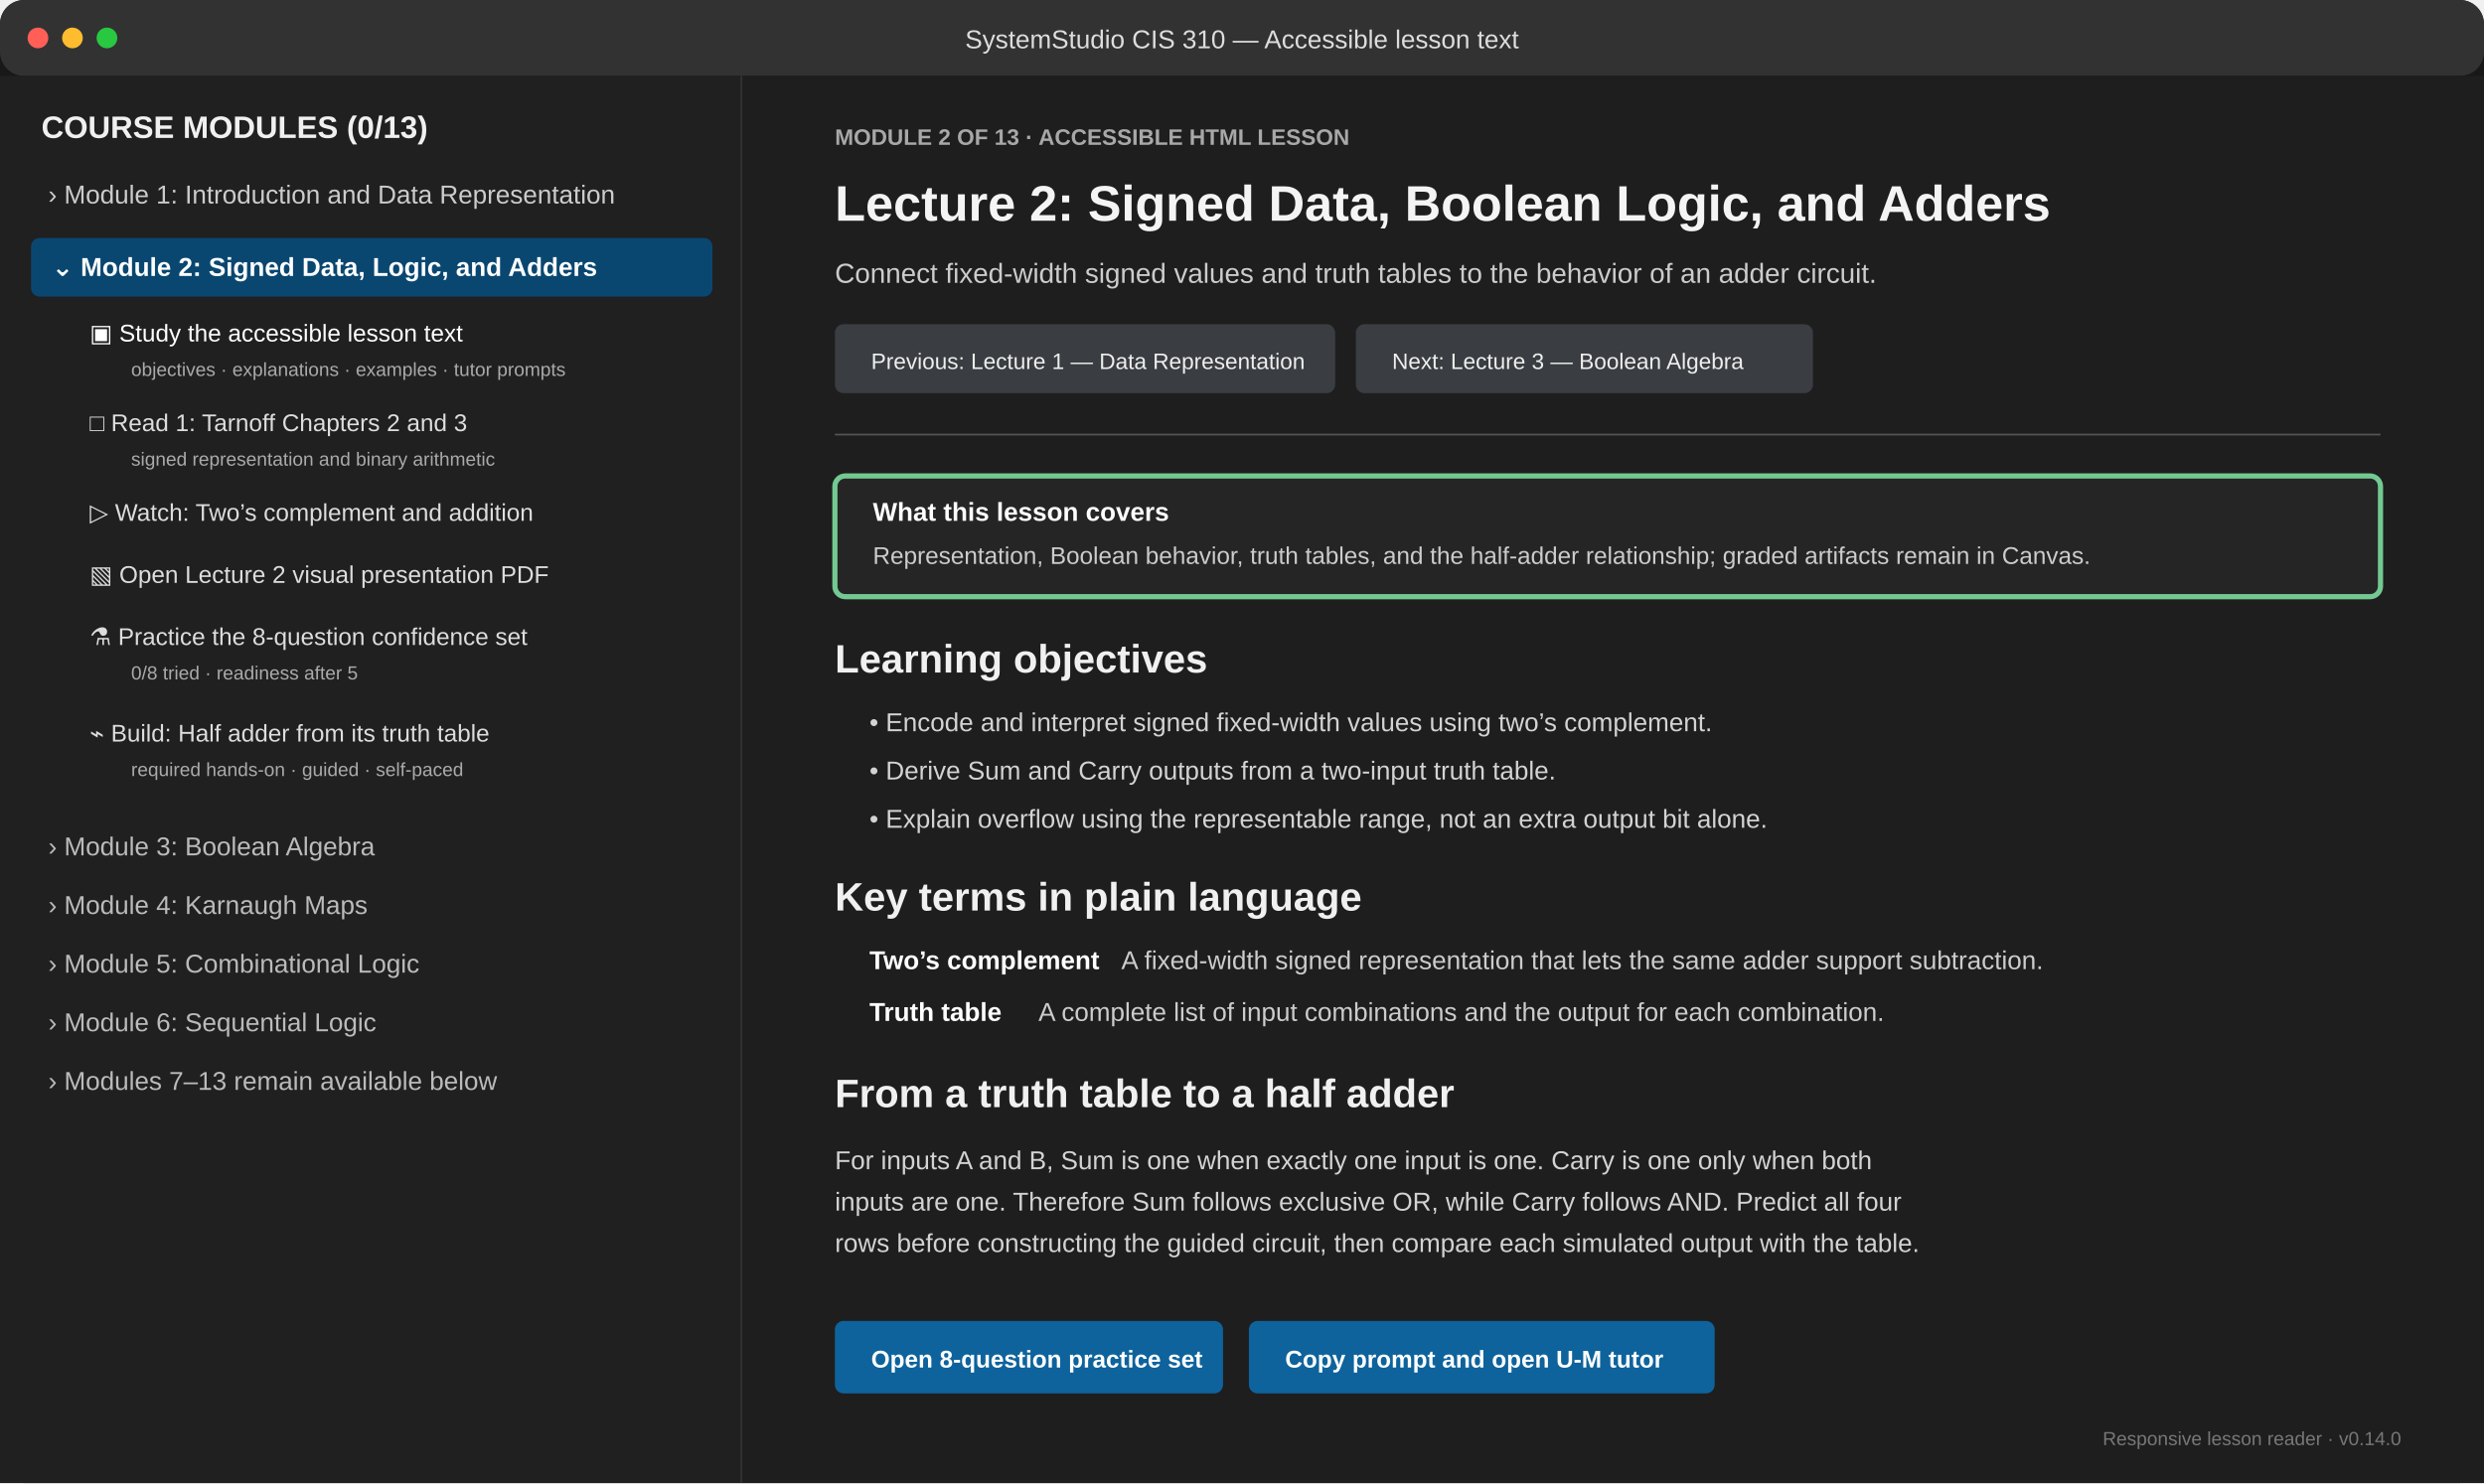
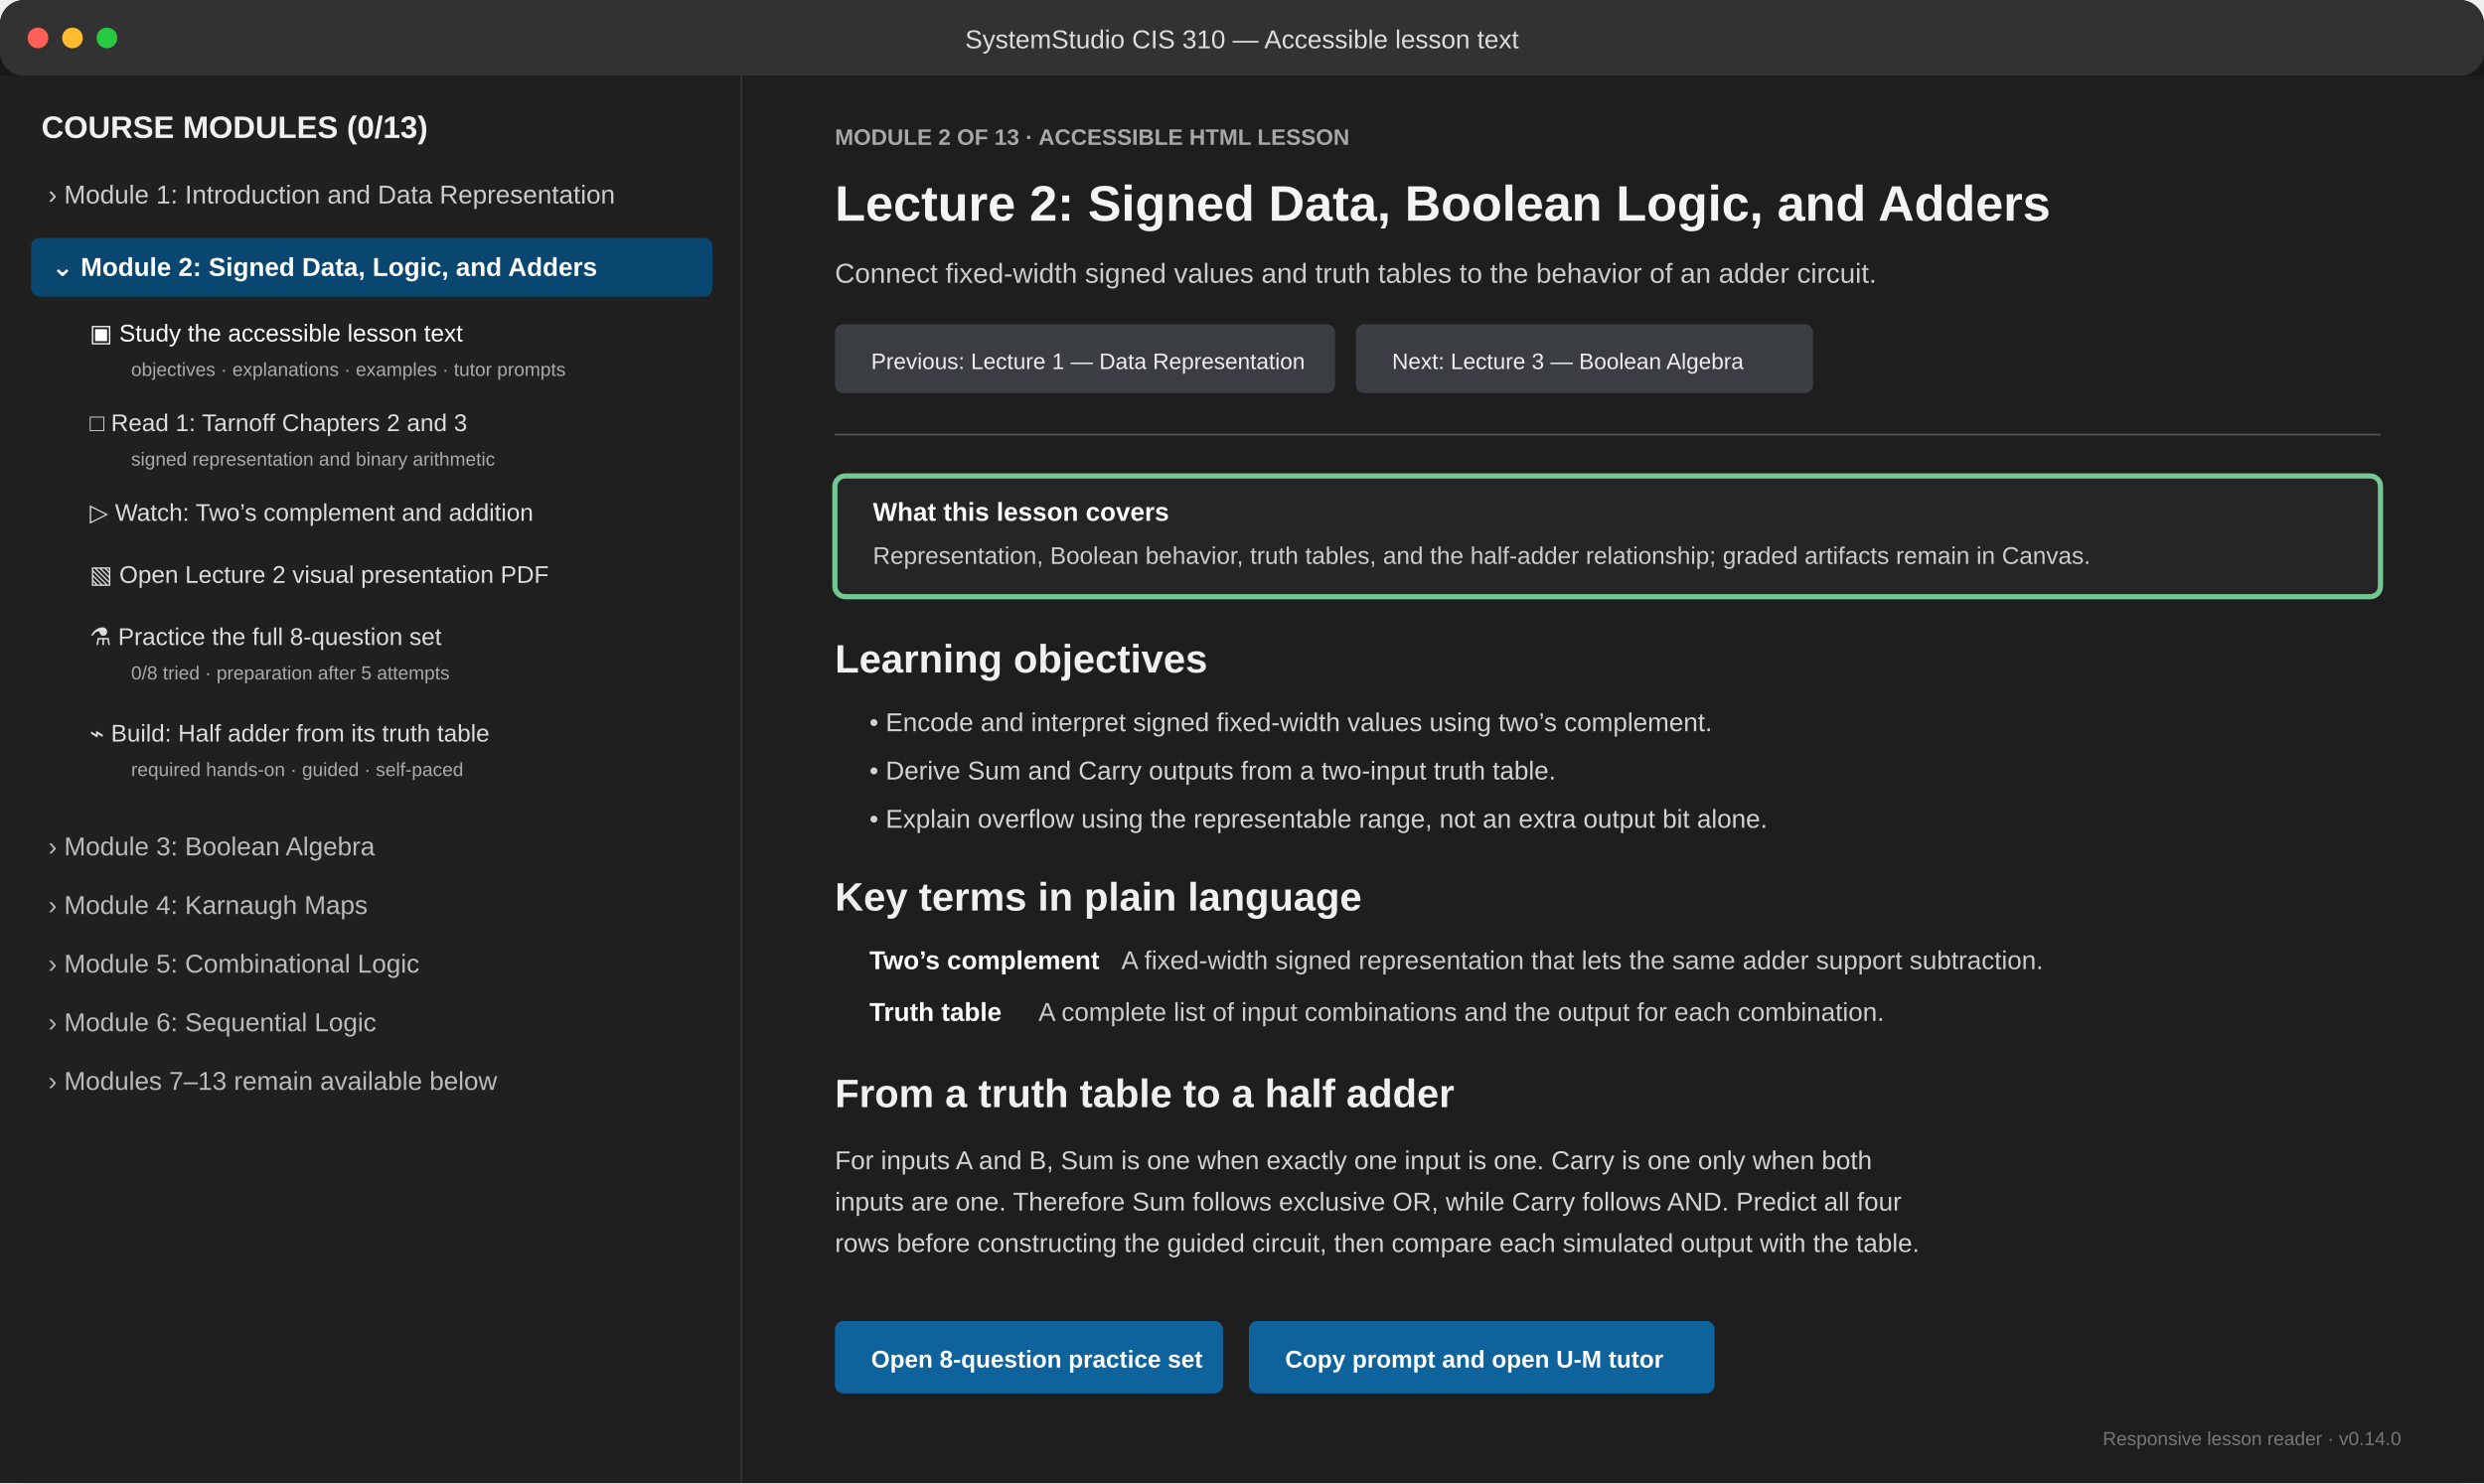
<svg xmlns="http://www.w3.org/2000/svg" width="1440" height="860" viewBox="0 0 1440 860" role="img" aria-labelledby="title description">
  <rect width="1440" height="860" rx="14" fill="#181818" />
  <rect width="1440" height="44" rx="14" fill="#323233" />
  <circle cx="22" cy="22" r="6" fill="#ff5f57" />
  <circle cx="42" cy="22" r="6" fill="#febc2e" />
  <circle cx="62" cy="22" r="6" fill="#28c840" />
  <text x="720" y="28" text-anchor="middle" fill="#ddd" font-family="Segoe UI,Arial,sans-serif" font-size="15">SystemStudio CIS 310 — Accessible lesson text</text>
  <rect x="0" y="44" width="430" height="816" fill="#202020" />
  <line x1="430" y1="44" x2="430" y2="860" stroke="#474747" />
  <text x="24" y="80" fill="#f0f0f0" font-family="Segoe UI,Arial,sans-serif" font-size="18" font-weight="600">COURSE MODULES (0/13)</text>
  <text x="28" y="118" fill="#ccc" font-family="Segoe UI,Arial,sans-serif" font-size="15">› Module 1: Introduction and Data Representation</text>
  <rect x="18" y="138" width="395" height="34" rx="5" fill="#094771" />
  <text x="30" y="160" fill="#fff" font-family="Segoe UI,Arial,sans-serif" font-size="15" font-weight="600">⌄ Module 2: Signed Data, Logic, and Adders</text>
  <text x="52" y="198" fill="#fff" font-family="Segoe UI,Arial,sans-serif" font-size="14">▣ Study the accessible lesson text</text>
  <text x="76" y="218" fill="#aaa" font-family="Segoe UI,Arial,sans-serif" font-size="11">objectives · explanations · examples · tutor prompts</text>
  <text x="52" y="250" fill="#ddd" font-family="Segoe UI,Arial,sans-serif" font-size="14">□ Read 1: Tarnoff Chapters 2 and 3</text>
  <text x="76" y="270" fill="#aaa" font-family="Segoe UI,Arial,sans-serif" font-size="11">signed representation and binary arithmetic</text>
  <text x="52" y="302" fill="#ddd" font-family="Segoe UI,Arial,sans-serif" font-size="14">▷ Watch: Two’s complement and addition</text>
  <text x="52" y="338" fill="#ddd" font-family="Segoe UI,Arial,sans-serif" font-size="14">▧ Open Lecture 2 visual presentation PDF</text>
-   <text x="52" y="374" fill="#ddd" font-family="Segoe UI,Arial,sans-serif" font-size="14">⚗ Practice the 8-question confidence set</text>
-   <text x="76" y="394" fill="#aaa" font-family="Segoe UI,Arial,sans-serif" font-size="11">0/8 tried · readiness after 5</text>
+   <text x="52" y="374" fill="#ddd" font-family="Segoe UI,Arial,sans-serif" font-size="14">⚗ Practice the full 8-question set</text>
+   <text x="76" y="394" fill="#aaa" font-family="Segoe UI,Arial,sans-serif" font-size="11">0/8 tried · preparation after 5 attempts</text>
  <text x="52" y="430" fill="#ddd" font-family="Segoe UI,Arial,sans-serif" font-size="14">⌁ Build: Half adder from its truth table</text>
  <text x="76" y="450" fill="#aaa" font-family="Segoe UI,Arial,sans-serif" font-size="11">required hands-on · guided · self-paced</text>
  <text x="28" y="496" fill="#bbb" font-family="Segoe UI,Arial,sans-serif" font-size="15">› Module 3: Boolean Algebra</text>
  <text x="28" y="530" fill="#bbb" font-family="Segoe UI,Arial,sans-serif" font-size="15">› Module 4: Karnaugh Maps</text>
  <text x="28" y="564" fill="#bbb" font-family="Segoe UI,Arial,sans-serif" font-size="15">› Module 5: Combinational Logic</text>
  <text x="28" y="598" fill="#bbb" font-family="Segoe UI,Arial,sans-serif" font-size="15">› Module 6: Sequential Logic</text>
  <text x="28" y="632" fill="#bbb" font-family="Segoe UI,Arial,sans-serif" font-size="15">› Modules 7–13 remain available below</text>
  <rect x="430" y="44" width="1010" height="816" fill="#1e1e1e" />
  <text x="484" y="84" fill="#a8a8a8" font-family="Segoe UI,Arial,sans-serif" font-size="13" font-weight="700">MODULE 2 OF 13 · ACCESSIBLE HTML LESSON</text>
  <text x="484" y="128" fill="#f4f4f4" font-family="Segoe UI,Arial,sans-serif" font-size="29" font-weight="650">Lecture 2: Signed Data, Boolean Logic, and Adders</text>
  <text x="484" y="164" fill="#ccc" font-family="Segoe UI,Arial,sans-serif" font-size="16">Connect fixed-width signed values and truth tables to the behavior of an adder circuit.</text>
  <rect x="484" y="188" width="290" height="40" rx="5" fill="#3a3d41" />
  <text x="505" y="214" fill="#eee" font-family="Segoe UI,Arial,sans-serif" font-size="13">Previous: Lecture 1 — Data Representation</text>
  <rect x="786" y="188" width="265" height="40" rx="5" fill="#3a3d41" />
  <text x="807" y="214" fill="#eee" font-family="Segoe UI,Arial,sans-serif" font-size="13">Next: Lecture 3 — Boolean Algebra</text>
  <line x1="484" y1="252" x2="1380" y2="252" stroke="#555" />
  <rect x="484" y="276" width="896" height="70" rx="6" fill="#252526" stroke="#73c991" stroke-width="3" />
  <text x="506" y="302" fill="#fff" font-family="Segoe UI,Arial,sans-serif" font-size="15" font-weight="700">What this lesson covers</text>
  <text x="506" y="327" fill="#ccc" font-family="Segoe UI,Arial,sans-serif" font-size="14">Representation, Boolean behavior, truth tables, and the half-adder relationship; graded artifacts remain in Canvas.</text>
  <text x="484" y="390" fill="#f0f0f0" font-family="Segoe UI,Arial,sans-serif" font-size="23" font-weight="650">Learning objectives</text>
  <text x="504" y="424" fill="#d3d3d3" font-family="Segoe UI,Arial,sans-serif" font-size="15">• Encode and interpret signed fixed-width values using two’s complement.</text>
  <text x="504" y="452" fill="#d3d3d3" font-family="Segoe UI,Arial,sans-serif" font-size="15">• Derive Sum and Carry outputs from a two-input truth table.</text>
  <text x="504" y="480" fill="#d3d3d3" font-family="Segoe UI,Arial,sans-serif" font-size="15">• Explain overflow using the representable range, not an extra output bit alone.</text>
  <text x="484" y="528" fill="#f0f0f0" font-family="Segoe UI,Arial,sans-serif" font-size="23" font-weight="650">Key terms in plain language</text>
  <text x="504" y="562" fill="#fff" font-family="Segoe UI,Arial,sans-serif" font-size="15" font-weight="700">Two’s complement</text>
  <text x="650" y="562" fill="#ccc" font-family="Segoe UI,Arial,sans-serif" font-size="15">A fixed-width signed representation that lets the same adder support subtraction.</text>
  <text x="504" y="592" fill="#fff" font-family="Segoe UI,Arial,sans-serif" font-size="15" font-weight="700">Truth table</text>
  <text x="602" y="592" fill="#ccc" font-family="Segoe UI,Arial,sans-serif" font-size="15">A complete list of input combinations and the output for each combination.</text>
  <text x="484" y="642" fill="#f0f0f0" font-family="Segoe UI,Arial,sans-serif" font-size="23" font-weight="650">From a truth table to a half adder</text>
  <text x="484" y="678" fill="#d3d3d3" font-family="Segoe UI,Arial,sans-serif" font-size="15">For inputs A and B, Sum is one when exactly one input is one. Carry is one only when both</text>
  <text x="484" y="702" fill="#d3d3d3" font-family="Segoe UI,Arial,sans-serif" font-size="15">inputs are one. Therefore Sum follows exclusive OR, while Carry follows AND. Predict all four</text>
  <text x="484" y="726" fill="#d3d3d3" font-family="Segoe UI,Arial,sans-serif" font-size="15">rows before constructing the guided circuit, then compare each simulated output with the table.</text>
  <rect x="484" y="766" width="225" height="42" rx="5" fill="#0e639c" />
  <text x="505" y="793" fill="#fff" font-family="Segoe UI,Arial,sans-serif" font-size="14" font-weight="600">Open 8-question practice set</text>
  <rect x="724" y="766" width="270" height="42" rx="5" fill="#0e639c" />
  <text x="745" y="793" fill="#fff" font-family="Segoe UI,Arial,sans-serif" font-size="14" font-weight="600">Copy prompt and open U-M tutor</text>
  <text x="1392" y="838" text-anchor="end" fill="#777" font-family="Segoe UI,Arial,sans-serif" font-size="11">Responsive lesson reader · v0.14.0</text>
</svg>
